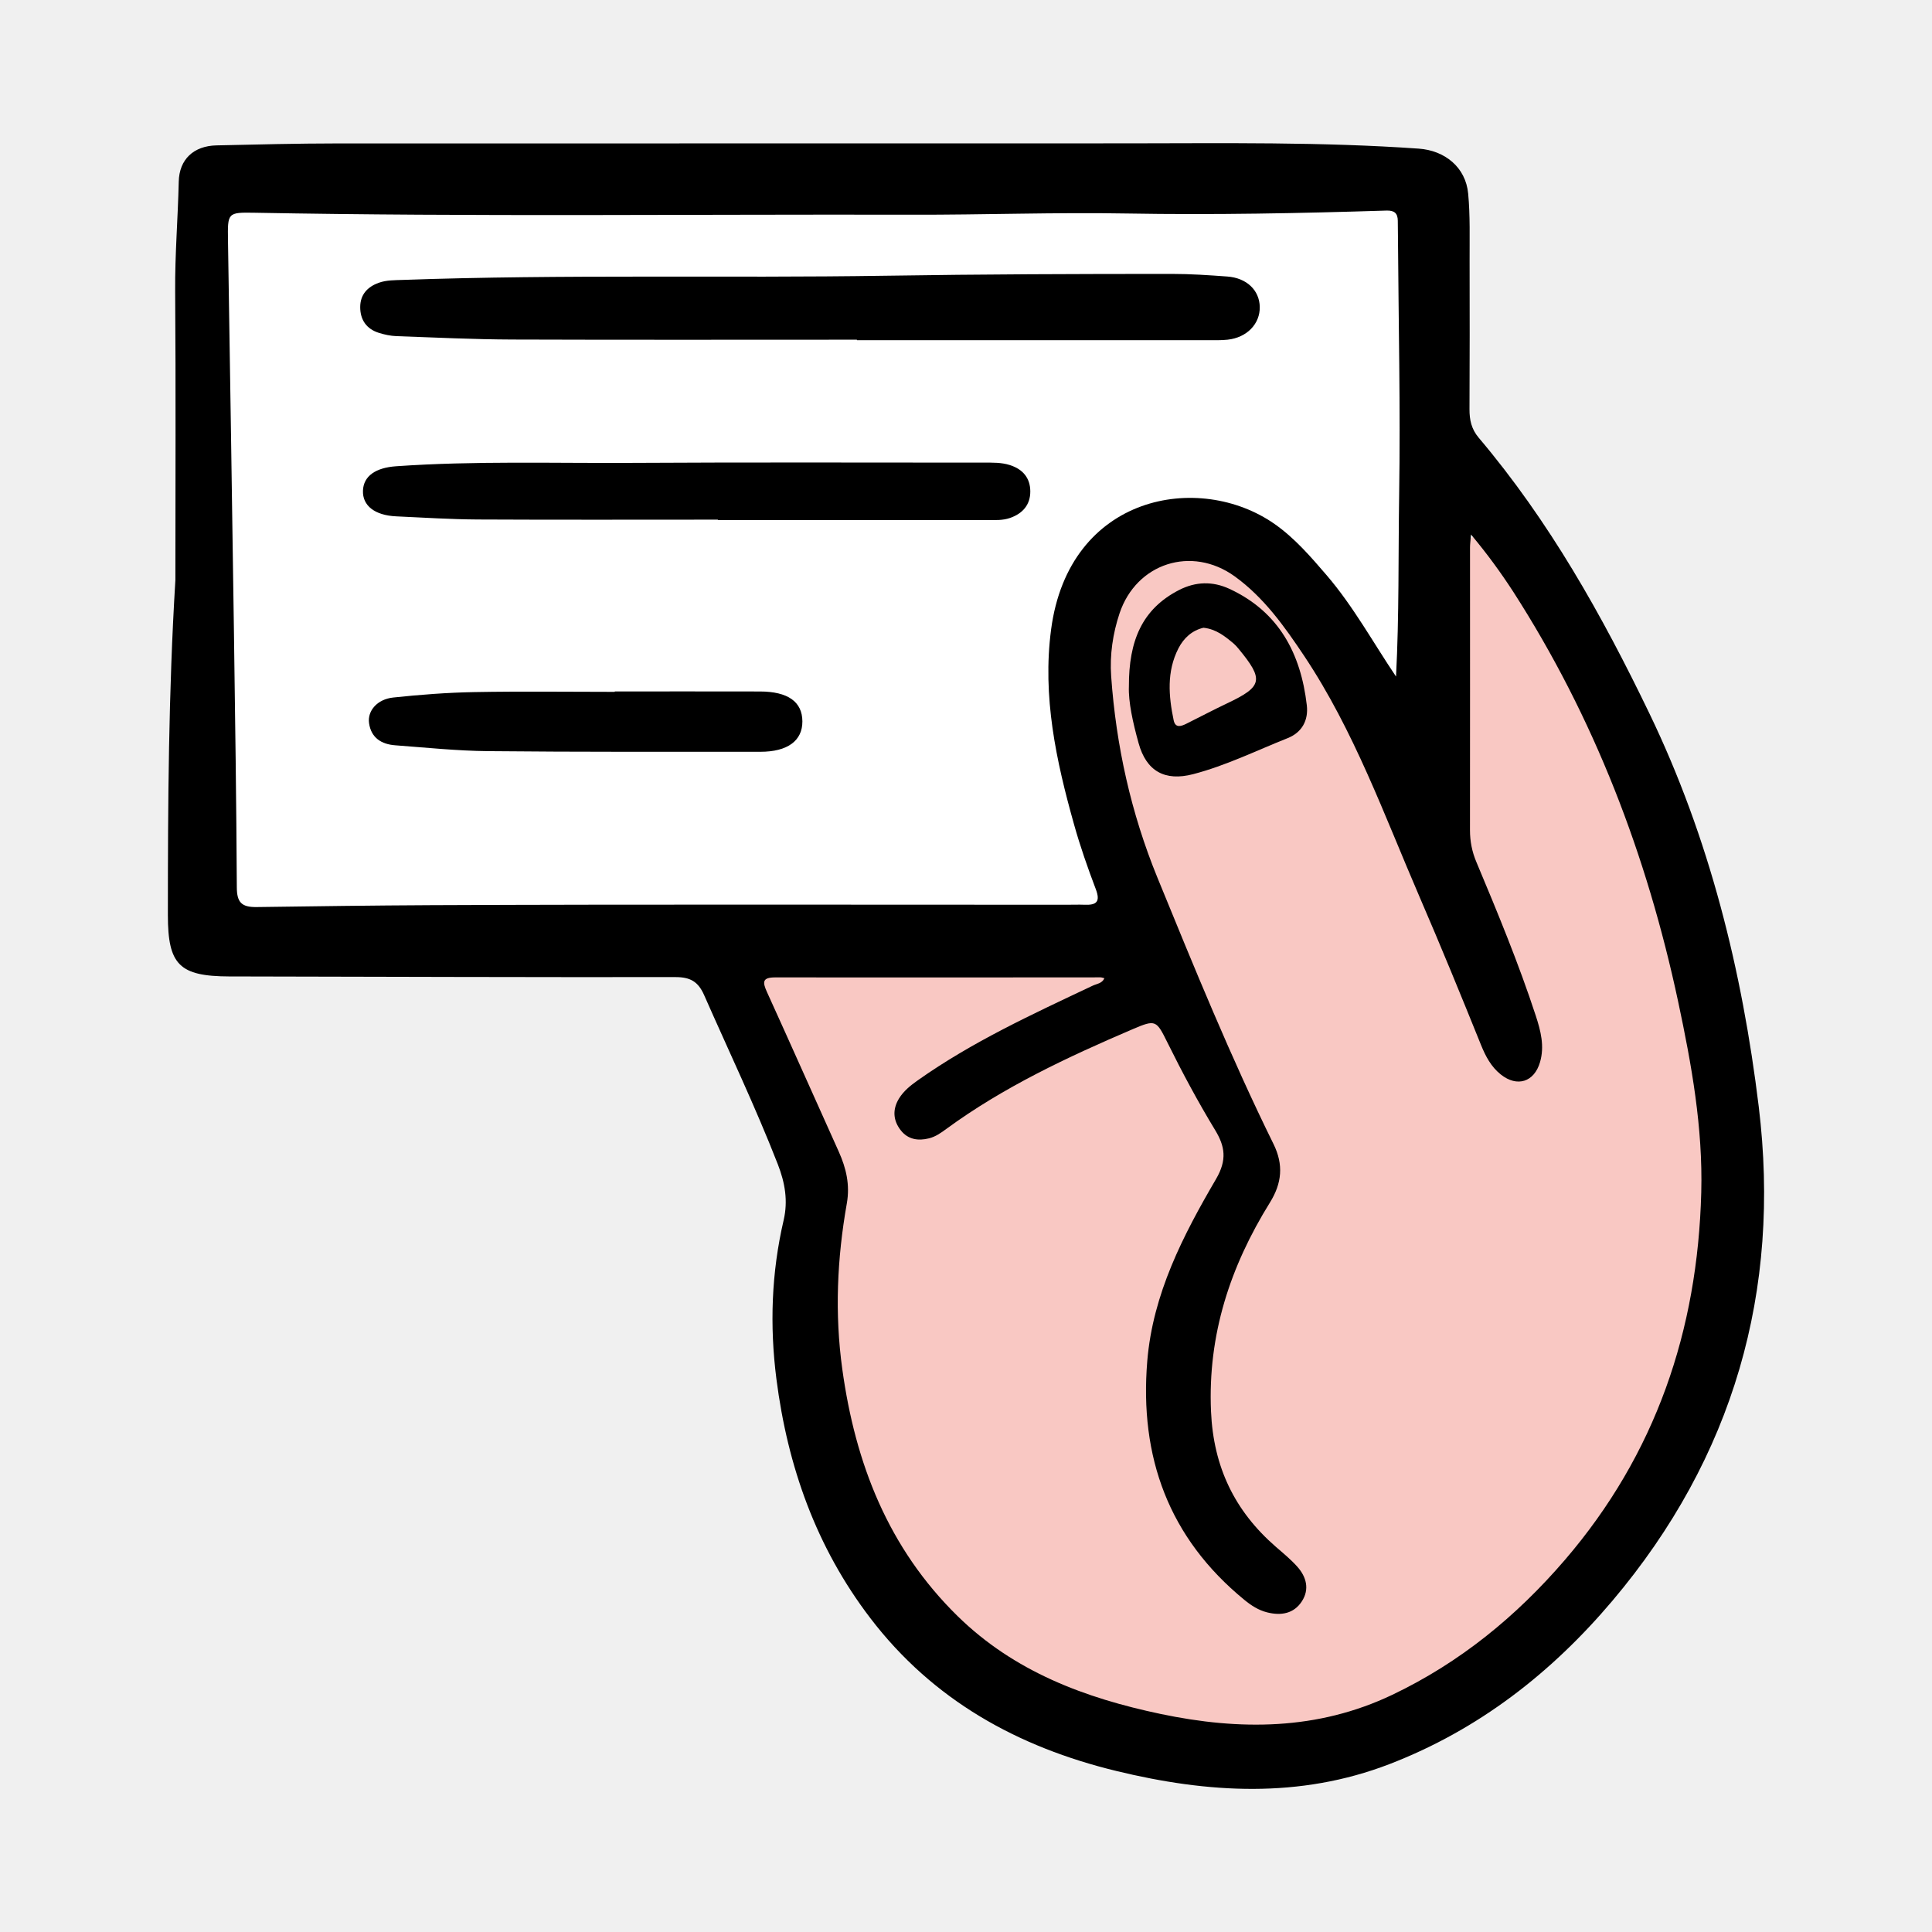
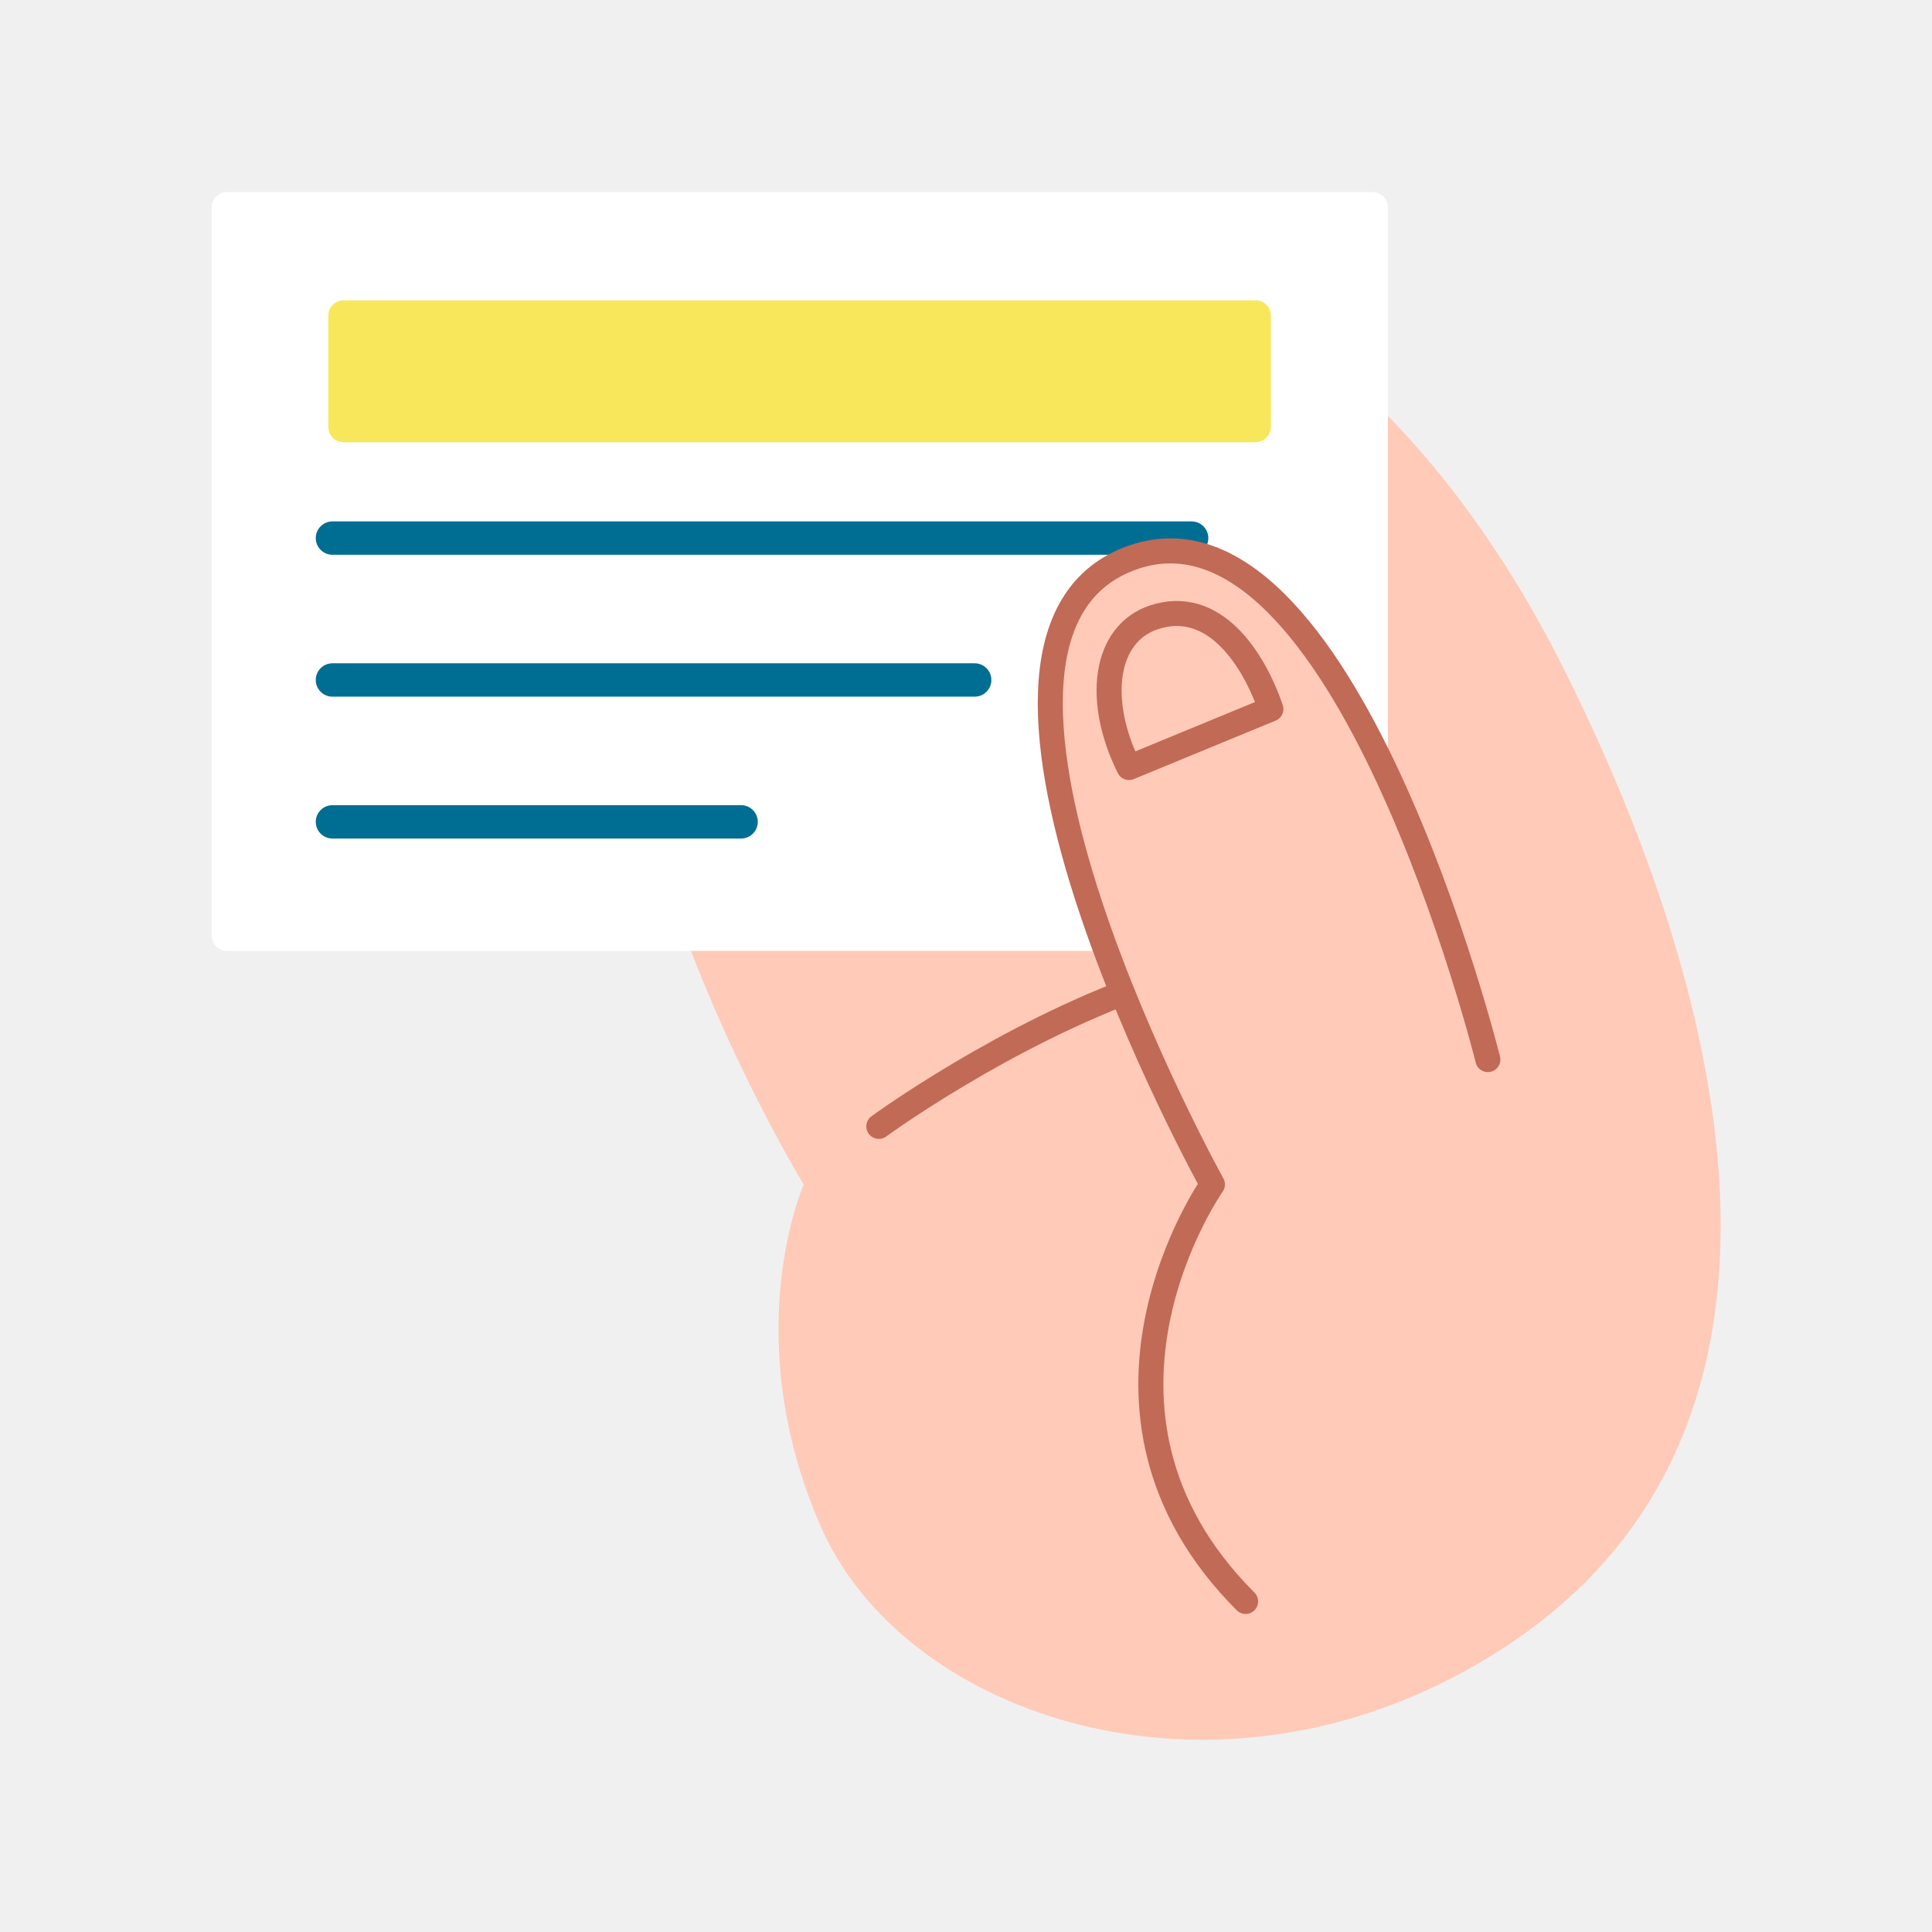
<svg xmlns="http://www.w3.org/2000/svg" version="1.1" id="Livello_1" x="0px" y="0px" viewBox="0 0 512 512" style="enable-background:new 0 0 512 512;" xml:space="preserve">
  <style type="text/css">
- 	.st0{fill:#FFFFFF;}
- 	.st1{fill:#F9C8C3;}
+ 	.st0{fill:#FFCAB8;}
+ 	.st1{fill:#FFFFFF;}
+ 	.st2{fill:none;stroke:#006E93;stroke-width:8.844;stroke-linecap:round;stroke-linejoin:round;stroke-miterlimit:10;}
+ 	.st3{fill:#F8E75A;}
+ 	.st4{fill:#FFCAB8;stroke:#C16A56;stroke-width:6.633;stroke-linecap:round;stroke-linejoin:round;stroke-miterlimit:10;}
</style>
  <g>
-     <g>
-       <rect x="60.4" y="55.78" class="st0" width="310.51" height="193.36" />
-       <path class="st1" d="M201.09,258.81c31.36-0.09,62.4,0.44,93.53-0.55c-1.36,2.4-3.6,2.96-5.57,3.88    c-15.17,7.01-30.21,14.27-44.16,23.56c-2.63,1.75-5.54,3.45-6.62,6.56c-0.97,2.79-0.91,5.94,1.88,7.83    c3.05,2.06,6.34,1.76,9.27-0.47c16.1-12.21,34.38-20.31,52.72-28.35c3.69-1.62,5.14-0.41,6.8,2.86c4.3,8.47,8.46,17.03,13.6,25.05    c2.91,4.54,3.26,8.73,0.12,13.86c-8.75,14.28-16.14,29.31-17.85,46.29c-1.94,19.3,1.98,37.2,14.06,52.89    c3.46,4.49,7.37,8.45,11.92,11.81c2.23,1.65,4.53,2.97,7.49,2.88c2.57-0.07,4.94-0.35,6.26-2.91c1.4-2.71,1.14-5.41-0.79-7.68    c-1.85-2.18-3.92-4.21-6.11-6.05c-11.18-9.44-16.76-21.43-17.52-36.05c-1.03-19.73,4.48-37.61,14.94-53.98    c4.69-7.34,3.97-13.97,0.08-20.96c-7.09-12.74-12.19-26.38-17.89-39.73c-6.78-15.85-13.82-31.63-18.34-48.37    c-2.52-9.32-3.76-18.78-4.8-28.34c-0.63-5.79-0.02-11.36,0.95-16.99c2.62-15.22,18.29-22.39,31.61-14.37    c1.73,1.04,2.53,1.84,3.41-1.02c0.84-2.72,3.44-2.1,4.74-0.22c4.98,7.22,10.08,14.44,12.16,23.17c0.9,3.76,3.37,6.62,5.2,9.82    c9.71,16.92,16.51,35.16,24.13,53.02c5.98,14.02,11.69,28.17,17.58,42.23c0.6,1.44,1.5,2.8,2.46,4.03    c2.02,2.59,4.77,4.1,7.97,2.91c2.95-1.09,3.34-3.95,3.41-6.86c0.21-8.98-4.14-16.67-7.01-24.73c-3.23-9.07-7.09-17.92-10.72-26.85    c-1.69-4.16-1.76-8.36-0.83-12.7c0.33-1.53,0.3-3.15,0.3-4.73c0.02-21.22,0-42.44,0.04-63.66c0-1.2-0.73-2.95,0.74-3.5    c1.39-0.51,2.21,1.1,2.93,2.08c12.75,17.22,22.86,36,31.59,55.45c11.94,26.61,18.86,54.82,24.24,83.37    c2.31,12.27,3.66,24.81,2.71,37.32c-2.5,32.96-12.21,63.19-33.41,89.35c-12.44,15.34-26.89,28.03-44.15,37.38    c-10.41,5.64-21.65,9.1-33.66,9.89c-24.29,1.59-47.16-3.71-68.54-14.81c-18.24-9.47-30.87-24.59-39.38-43.23    c-9.23-20.21-12.04-41.55-11.09-63.51c0.2-4.71,0.55-9.53,1.8-14.04c2.43-8.78-1.37-16.04-4.71-23.48    c-5.54-12.34-11.17-24.64-16.74-36.97C201.56,260.55,201.42,259.86,201.09,258.81z M313.95,205.12    c9.18-1.56,18.55-6.8,28.39-10.71c1.11-0.44,1.09-1.38,0.51-2.52c-2.34-4.62-4.49-9.33-6.83-13.96    c-2.85-5.66-6.03-11.17-8.62-16.95c-0.85-1.91-0.49-4.41-3.22-4.91c-2.1-0.38-4.08-1.46-6.32-1.09    c-8.01,1.31-16.58,10.12-17.56,18.18c-1.03,8.51-0.1,16.84,2.47,24.99C304.08,202.36,308.03,205.14,313.95,205.12z" />
-       <path class="st1" d="M309.76,181.45c-0.38-4.2,0.53-8.94,4.08-12.77c2.52-2.72,5.31-3.85,9.14-1.71    c5.56,3.11,8.34,8.15,10.78,13.56c0.72,1.61,0.03,2.78-1.6,3.39c-6.35,2.38-12.24,5.73-18.26,8.79c-2.32,1.17-2.98,0.91-3.46-1.83    C309.93,188.01,309.85,185.19,309.76,181.45z" />
-     </g>
-     <g>
-       <path d="M46.48,153.73c0-25.54,0.13-51.08-0.06-76.62c-0.07-9.68,0.73-19.31,0.95-28.97c0.13-5.89,3.93-9.48,10-9.61    c10.67-0.24,21.35-0.51,32.02-0.52c69.71-0.04,139.43,0.03,209.14-0.02c25.83-0.02,51.66-0.41,77.45,1.4    c6.93,0.49,12.45,4.94,13.1,11.92c0.55,5.87,0.36,11.82,0.38,17.73c0.04,13.13,0.03,26.27-0.03,39.4    c-0.01,2.84,0.51,5.28,2.45,7.57c18.69,22.09,32.66,46.98,45.2,73c15.97,33.12,24.61,68.24,29,104.22    c5.95,48.8-6.67,93-38.76,130.98c-16.2,19.17-35.51,34.2-59.08,43.29c-23.87,9.2-48.14,7.72-72.39,1.83    c-26.14-6.34-48.61-18.76-65.23-40.54c-14.31-18.75-21.89-40.13-24.86-63.32c-1.81-14.15-1.33-28.2,1.92-42.14    c1.18-5.08,0.36-9.88-1.55-14.78c-5.93-15.21-12.96-29.92-19.53-44.84c-1.58-3.59-3.69-4.77-7.57-4.77    c-38.83,0.05-77.65-0.09-116.48-0.17c-0.58,0-1.15,0-1.73,0c-13.27-0.04-16.34-3.06-16.33-16.29    C44.49,212.89,44.66,183.31,46.48,153.73z M389.83,141.65c-0.14,1.78-0.26,2.6-0.26,3.43c0,24.97,0.02,49.95-0.01,74.92    c0,2.95,0.54,5.7,1.68,8.41c5.64,13.44,11.22,26.91,15.76,40.78c1.31,4.01,2.36,8.06,1.12,12.3c-1.54,5.27-6.06,6.7-10.38,3.27    c-2.58-2.04-4.05-4.86-5.25-7.82c-5.29-13.11-10.65-26.2-16.26-39.18c-9.38-21.71-17.36-44.07-30.61-63.93    c-5.23-7.83-10.7-15.52-18.41-21.09c-11.41-8.23-26.07-3.5-30.52,9.81c-1.78,5.34-2.62,11-2.22,16.65    c1.3,18.41,5.26,36.27,12.25,53.36c9.73,23.77,19.41,47.56,30.77,70.61c2.71,5.5,2.23,10.4-0.95,15.52    c-10.5,16.92-16.49,34.98-15.61,55.33c0.64,14.74,6.26,26.39,17.16,35.88c1.96,1.7,3.99,3.36,5.71,5.29    c2.41,2.7,3.28,5.97,1.22,9.16c-2.13,3.3-5.52,3.87-9.2,2.95c-2.3-0.57-4.23-1.83-6.03-3.3c-20.08-16.44-27.86-37.88-25.75-63.34    c1.48-17.79,9.48-33.24,18.22-48.2c2.98-5.1,2.36-8.69-0.24-12.98c-4.57-7.53-8.73-15.29-12.63-23.18    c-2.93-5.91-3.09-6.18-9.14-3.59c-17.26,7.39-34.26,15.33-49.51,26.5c-1.4,1.03-2.8,2.02-4.53,2.46    c-2.91,0.74-5.58,0.29-7.46-2.08c-2.06-2.59-2.3-5.54-0.5-8.48c1.24-2.01,3.05-3.45,4.94-4.79c14.45-10.23,30.47-17.58,46.38-25.1    c1.07-0.51,2.49-0.57,3.11-1.98c-0.46-0.11-0.74-0.23-1.02-0.23c-28.73,0.01-57.45,0.06-86.18,0.01    c-3.48-0.01-3.43,1.23-2.23,3.87c6.39,14.05,12.66,28.17,19,42.24c1.99,4.42,3.05,8.83,2.16,13.83    c-2.57,14.55-3.23,29.16-1.19,43.9c3.45,25,12.17,47.39,30.54,65.41c15.04,14.75,33.81,21.74,53.84,25.95    c20.91,4.39,41.58,4.37,61.4-5.09c17.87-8.53,32.82-20.73,45.7-35.72c24.09-28.04,35.19-60.83,36.15-97.39    c0.45-17.15-2.56-33.88-6.12-50.57c-8.28-38.77-22.22-75.23-43.72-108.66C397.73,151.75,394.23,146.91,389.83,141.65z     M369.96,179.29c0.85-16.12,0.58-32.12,0.83-48.11c0.36-22.92-0.17-45.86-0.32-68.79c-0.01-1.3-0.02-2.6-0.04-3.9    c-0.02-1.97-0.91-2.75-2.98-2.69c-22.92,0.73-45.84,1.18-68.79,0.78c-19.03-0.34-38.08,0.37-57.12,0.32    c-58.01-0.14-116.02,0.56-174.03-0.52c-7.24-0.13-7.2-0.02-7.09,7.41c0.54,34.62,1.09,69.25,1.58,103.87    c0.32,22.5,0.64,45,0.76,67.5c0.02,3.94,1.22,5.27,5.23,5.22c15.43-0.21,30.87-0.43,46.3-0.5c56.14-0.25,112.28-0.1,168.42-0.11    c1.59,0,3.18-0.06,4.76,0c3.1,0.12,4.19-0.8,2.94-4.1c-2.15-5.66-4.16-11.4-5.79-17.23c-4.74-16.86-8.41-33.87-6.07-51.6    c4.73-35.86,39.3-41.91,59.21-27.99c5.35,3.74,9.61,8.7,13.85,13.63C358.69,160.75,363.87,170.26,369.96,179.29z" />
-       <path d="M299.17,181.93c-0.05-12.11,3.5-20.54,13.28-25.56c4.43-2.27,8.92-2.37,13.36-0.32c13.11,6.08,18.92,17.12,20.51,30.86    c0.46,4-1.3,7.2-5.07,8.7c-8.3,3.3-16.36,7.29-25.05,9.55c-7.51,1.96-12.43-0.8-14.47-8.25    C300.22,191.49,299.01,185.98,299.17,181.93z M318.94,166.36c-3.02,0.7-5.24,2.72-6.66,5.49c-3.12,6.12-2.59,12.58-1.25,19.02    c0.45,2.16,2,1.61,3.38,0.92c3.61-1.8,7.18-3.68,10.82-5.41c9.4-4.45,9.79-6.25,2.95-14.51c-0.37-0.44-0.75-0.89-1.18-1.26    C324.68,168.66,322.34,166.73,318.94,166.36z" />
-       <path d="M227.09,90.02c-30.45,0-60.89,0.07-91.34-0.04c-10.23-0.04-20.46-0.53-30.69-0.9c-1.56-0.06-3.16-0.4-4.66-0.87    c-3.29-1.03-4.95-3.47-4.94-6.84c0.01-3.25,1.87-5.33,4.89-6.42c2.08-0.75,4.25-0.69,6.41-0.77c42.69-1.52,85.4-0.44,128.09-1.11    c25.24-0.4,50.48-0.48,75.72-0.48c4.9,0,9.8,0.33,14.68,0.69c5.15,0.38,8.51,3.64,8.6,8.04c0.09,4.51-3.4,8.14-8.51,8.7    c-1.71,0.19-3.46,0.13-5.19,0.13c-31.02,0.01-62.05,0-93.07,0C227.09,90.12,227.09,90.07,227.09,90.02z" />
-       <path d="M190.24,137.71c-21.21,0-42.41,0.07-63.62-0.04c-7.2-0.04-14.4-0.5-21.59-0.83c-5.72-0.26-9-2.84-8.84-6.83    c0.15-3.84,3.33-6.07,8.82-6.45c20.74-1.45,41.52-0.77,62.28-0.89c31.16-0.18,62.32-0.07,93.48-0.07c2.3,0,4.6-0.07,6.86,0.65    c3.46,1.1,5.4,3.46,5.41,6.98c0.01,3.54-2.02,5.88-5.39,7.04c-1.96,0.68-3.99,0.55-6,0.55c-23.8,0.01-47.61,0.01-71.41,0.01    C190.24,137.79,190.24,137.75,190.24,137.71z" />
-       <path d="M162.93,183.24c12.83,0,25.66-0.02,38.48,0.01c7.41,0.02,11.2,2.73,11.23,7.91c0.03,5.14-3.92,8.07-11.13,8.07    c-24.07-0.01-48.14,0.07-72.21-0.17c-8.19-0.08-16.38-0.94-24.56-1.55c-3.66-0.27-6.4-1.98-6.94-5.89    c-0.45-3.26,2.18-6.32,6.41-6.77c7.15-0.76,14.34-1.31,21.52-1.44c12.39-0.23,24.79-0.06,37.19-0.06    C162.93,183.31,162.93,183.28,162.93,183.24z" />
-     </g>
+     <path class="st0" d="M213,313.9c0,0-101.7-165.8-11.1-225.5c90.9-59.9,170.2,4.4,212.3,88.4s78.8,211.2-28.7,267.5   c-69.6,36.5-146.8,8.9-168-39.8C195.3,353.7,213,313.9,213,313.9z" />
+     <path class="st1" d="M363.6,252H60.2c-2.3,0-4.1-1.8-4.1-4.1V55c0-2.3,1.8-4.1,4.1-4.1h303.5c2.3,0,4.1,1.8,4.1,4.1v192.9   C367.8,250.2,365.9,252,363.6,252z" />
+     <line class="st2" x1="88.1" y1="142.6" x2="315.8" y2="142.6" />
+     <line class="st2" x1="88.1" y1="180.2" x2="258.3" y2="180.2" />
+     <line class="st2" x1="88.1" y1="217.8" x2="196.4" y2="217.8" />
+     <path class="st3" d="M332.7,117.2H91.1c-2.3,0-4.1-1.8-4.1-4.1V83.7c0-2.3,1.8-4.1,4.1-4.1h241.6c2.3,0,4.1,1.8,4.1,4.1V113   C336.8,115.3,335,117.2,332.7,117.2z" />
+     <path class="st4" d="M232.9,298.5c0,0,33.2-24.3,70.8-37.6" />
+     <path class="st4" d="M394.3,280.8c0,0-38.4-154.5-95.1-132.7c-57.5,22.1,22.1,165.8,22.1,165.8s-42,59.7,8.8,110.5" />
+     <path class="st4" d="M299.2,203.4c-8.8-17.7-6.6-35.4,6.6-39.8c16-5.3,26.5,11.1,31,24.3L299.2,203.4z" />
  </g>
</svg>
